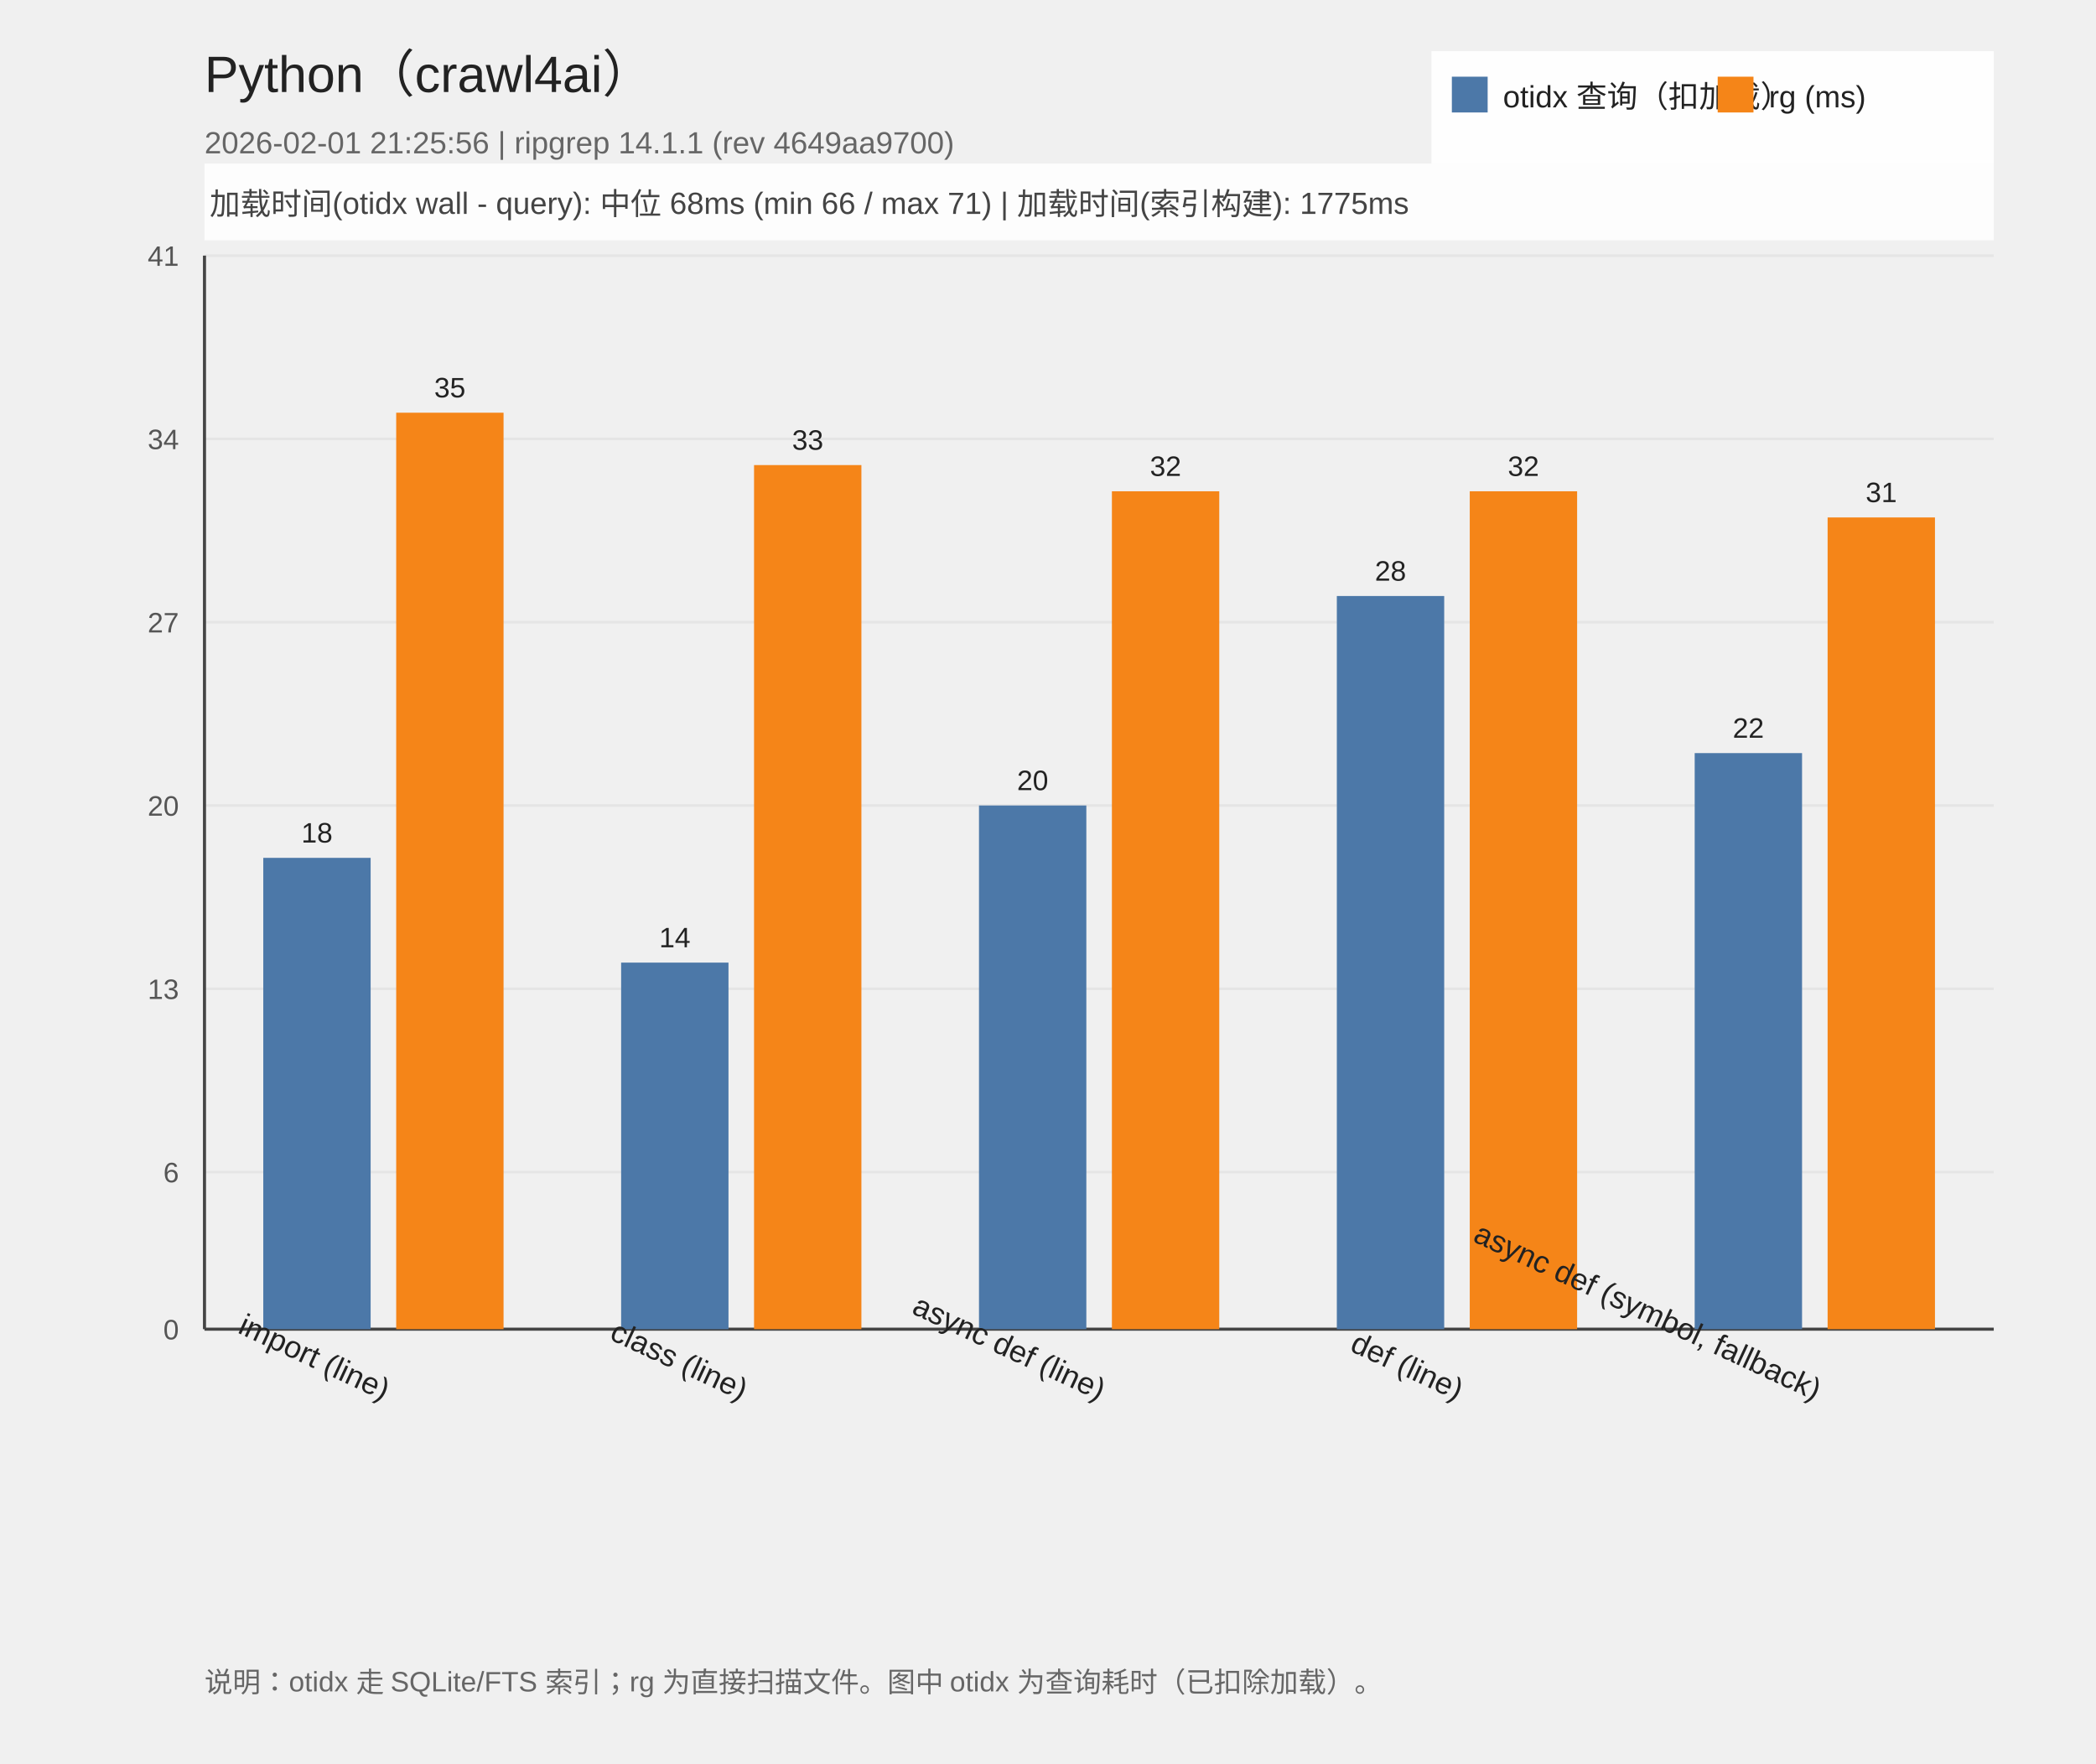
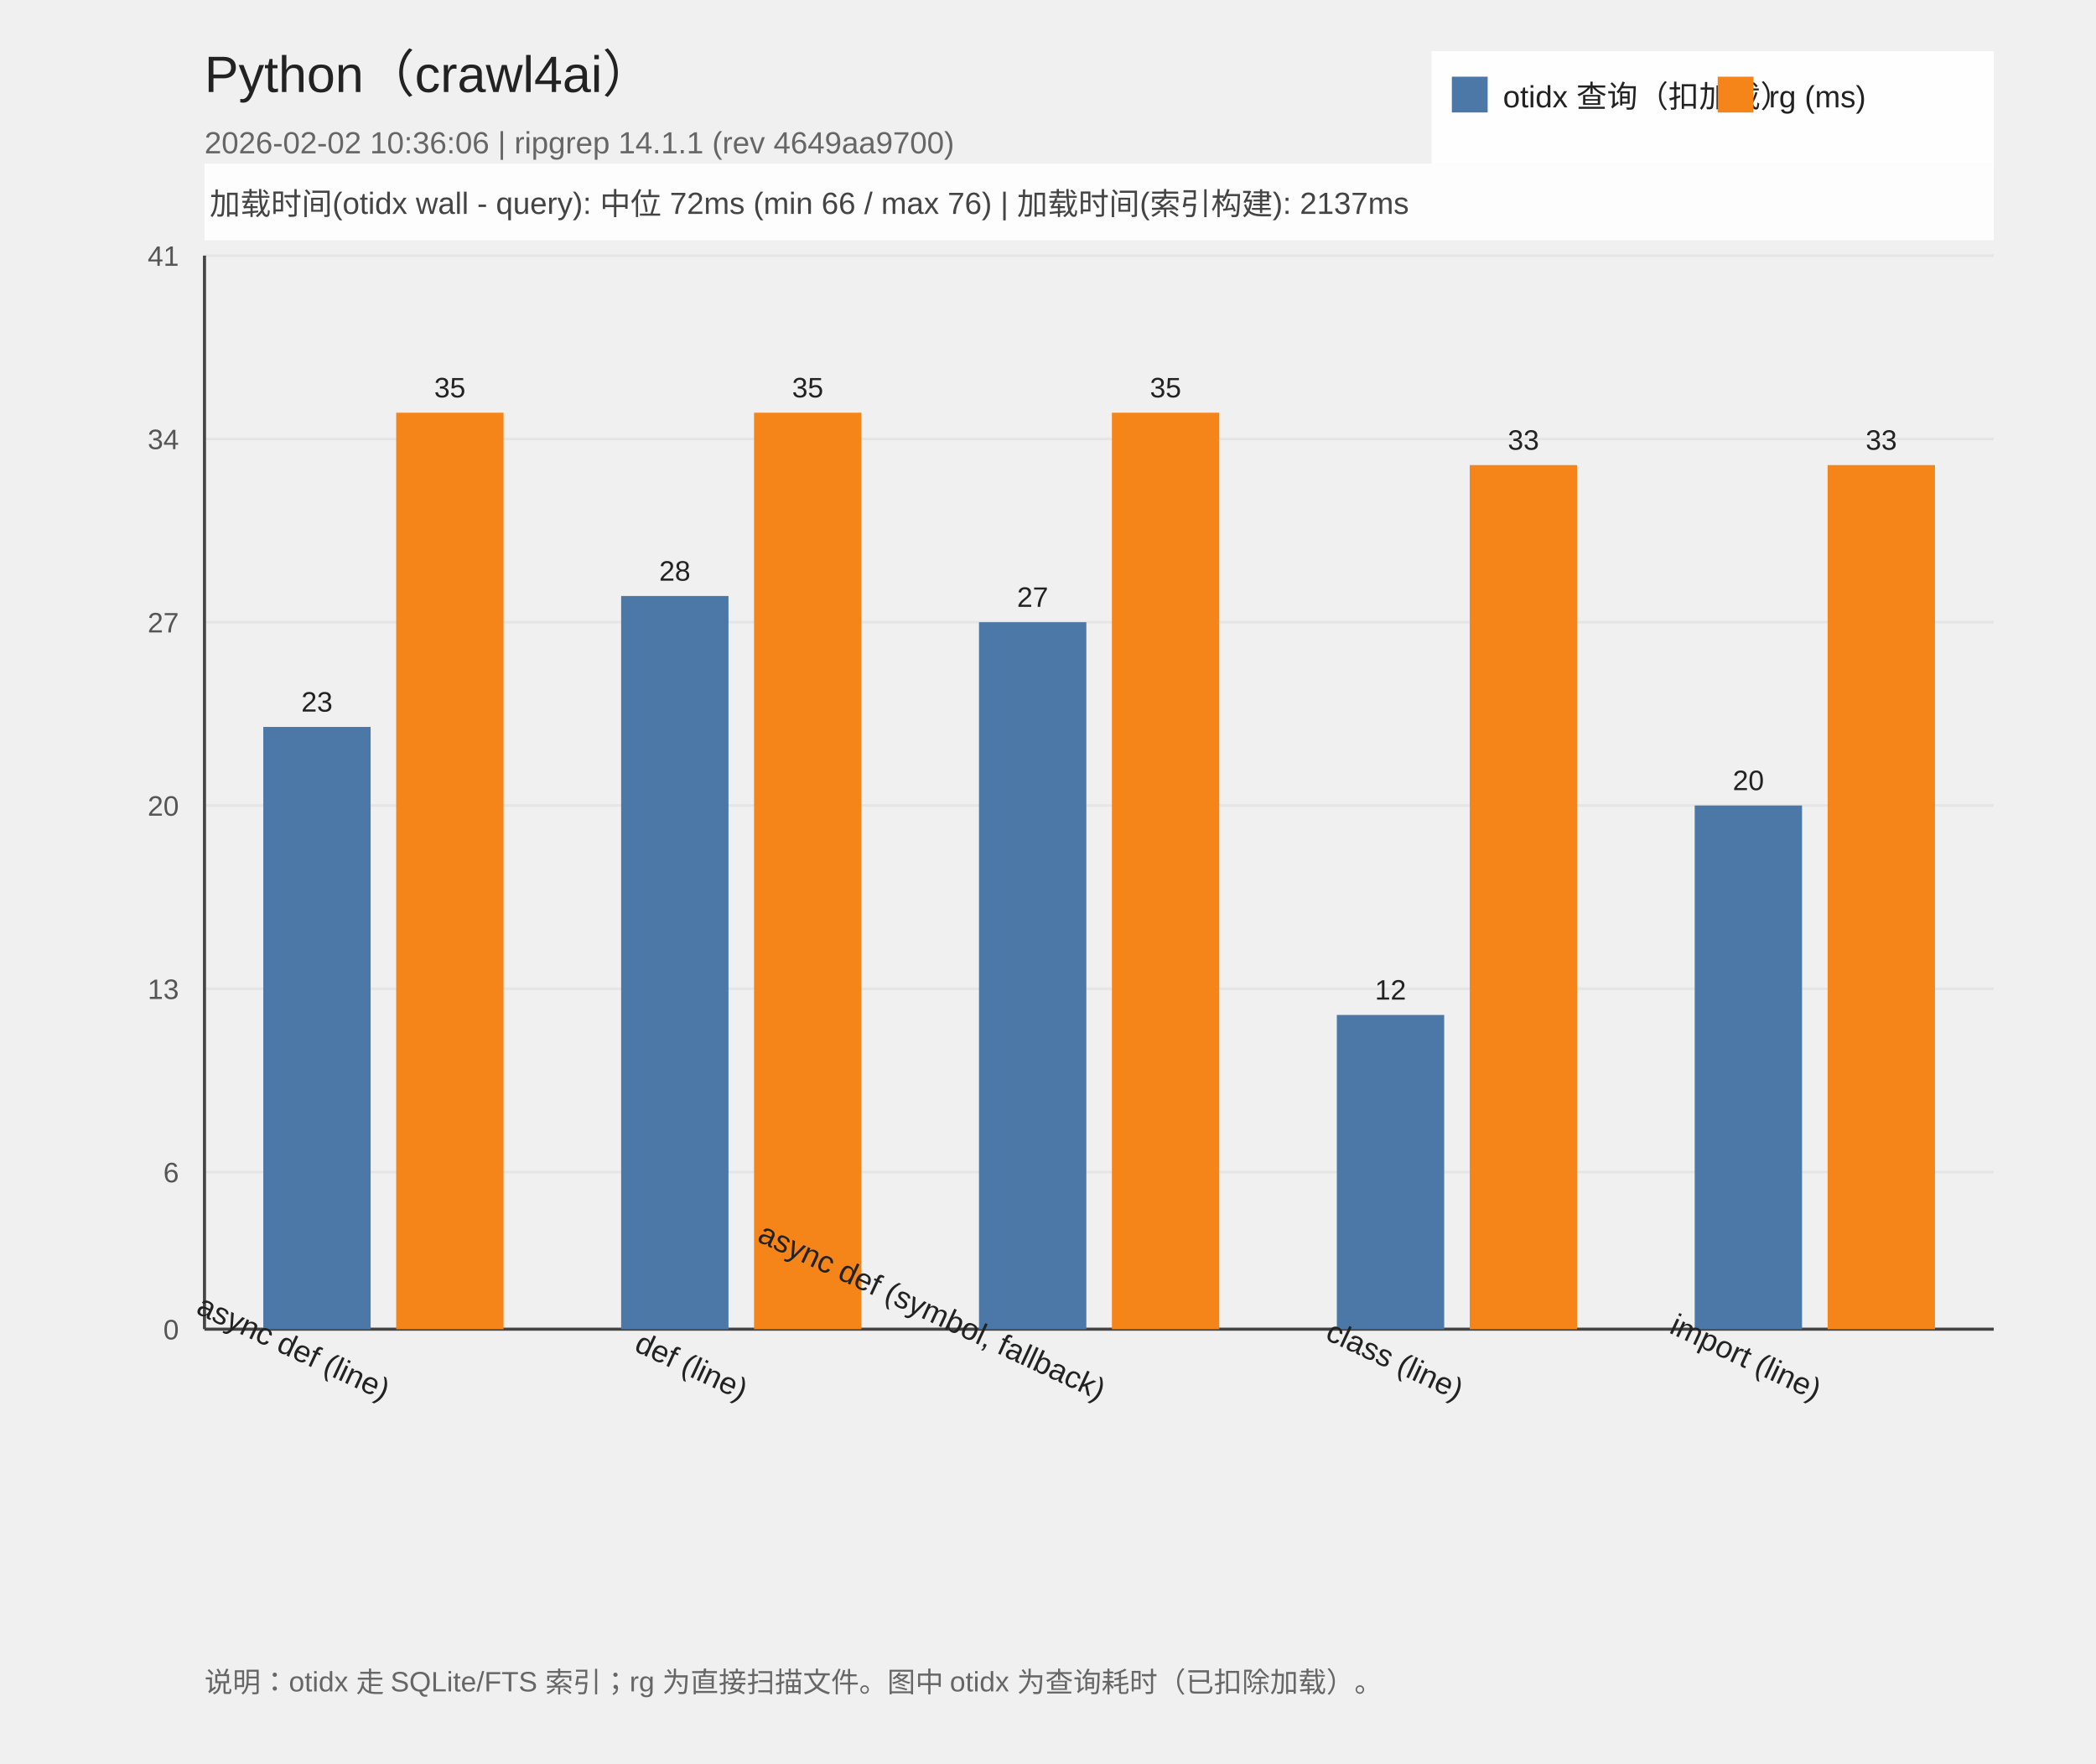
<svg xmlns="http://www.w3.org/2000/svg" width="820" height="690" viewBox="0 0 820 690">
  <style>text{font-family:Segoe UI, Microsoft YaHei, Arial, sans-serif;}</style>
  <text x="80" y="36" font-size="20" fill="#222">Python（crawl4ai）</text>
-   <text x="80" y="60" font-size="12" fill="#666">2026-02-01 21:25:56 | ripgrep 14.1.1 (rev 4649aa9700)</text>
+   <text x="80" y="60" font-size="12" fill="#666">2026-02-02 10:36:06 | ripgrep 14.1.1 (rev 4649aa9700)</text>
  <rect x="560" y="20" width="220" height="44" fill="white" opacity="0.9" />
  <rect x="568" y="30" width="14" height="14" fill="#4C78A8" />
  <text x="588" y="42" font-size="12" fill="#222">otidx 查询（扣加载）</text>
  <rect x="672" y="30" width="14" height="14" fill="#F58518" />
  <text x="692" y="42" font-size="12" fill="#222">rg (ms)</text>
  <rect x="80" y="64" width="700" height="30" fill="white" opacity="0.85" />
-   <text x="82" y="84" font-size="12" fill="#444">加载时间(otidx wall - query): 中位 68ms (min 66 / max 71) | 加载时间(索引构建): 1775ms</text>
+   <text x="82" y="84" font-size="12" fill="#444">加载时间(otidx wall - query): 中位 72ms (min 66 / max 76) | 加载时间(索引构建): 2137ms</text>
  <line x1="80" y1="520.00" x2="780" y2="520.00" stroke="#e5e5e5" stroke-width="1" />
  <text x="70" y="524.00" font-size="11" text-anchor="end" fill="#555">0</text>
  <line x1="80" y1="458.54" x2="780" y2="458.54" stroke="#e5e5e5" stroke-width="1" />
  <text x="70" y="462.54" font-size="11" text-anchor="end" fill="#555">6</text>
  <line x1="80" y1="386.83" x2="780" y2="386.83" stroke="#e5e5e5" stroke-width="1" />
  <text x="70" y="390.83" font-size="11" text-anchor="end" fill="#555">13</text>
  <line x1="80" y1="315.12" x2="780" y2="315.12" stroke="#e5e5e5" stroke-width="1" />
  <text x="70" y="319.12" font-size="11" text-anchor="end" fill="#555">20</text>
  <line x1="80" y1="243.41" x2="780" y2="243.41" stroke="#e5e5e5" stroke-width="1" />
  <text x="70" y="247.41" font-size="11" text-anchor="end" fill="#555">27</text>
  <line x1="80" y1="171.71" x2="780" y2="171.71" stroke="#e5e5e5" stroke-width="1" />
  <text x="70" y="175.71" font-size="11" text-anchor="end" fill="#555">34</text>
  <line x1="80" y1="100.00" x2="780" y2="100.00" stroke="#e5e5e5" stroke-width="1" />
  <text x="70" y="104.00" font-size="11" text-anchor="end" fill="#555">41</text>
  <line x1="80" y1="520" x2="780" y2="520" stroke="#444" stroke-width="1.2" />
  <line x1="80" y1="100" x2="80" y2="520" stroke="#444" stroke-width="1.2" />
-   <rect x="103.00" y="335.61" width="42" height="184.39" fill="#4C78A8" />
+   <rect x="103.00" y="284.39" width="42" height="235.61" fill="#4C78A8" />
  <rect x="155.00" y="161.46" width="42" height="358.54" fill="#F58518" />
-   <text x="124.00" y="329.61" font-size="11" text-anchor="middle" fill="#222">18</text>
+   <text x="124.00" y="278.39" font-size="11" text-anchor="middle" fill="#222">23</text>
  <text x="176.00" y="155.46" font-size="11" text-anchor="middle" fill="#222">35</text>
-   <text x="150.00" y="548.00" font-size="12" text-anchor="end" fill="#222" transform="rotate(25 150.00 548.00)">import (line)</text>
-   <rect x="243.00" y="376.59" width="42" height="143.41" fill="#4C78A8" />
-   <rect x="295.00" y="181.95" width="42" height="338.05" fill="#F58518" />
-   <text x="264.00" y="370.59" font-size="11" text-anchor="middle" fill="#222">14</text>
-   <text x="316.00" y="175.95" font-size="11" text-anchor="middle" fill="#222">33</text>
-   <text x="290.00" y="548.00" font-size="12" text-anchor="end" fill="#222" transform="rotate(25 290.00 548.00)">class (line)</text>
-   <rect x="383.00" y="315.12" width="42" height="204.88" fill="#4C78A8" />
-   <rect x="435.00" y="192.20" width="42" height="327.80" fill="#F58518" />
-   <text x="404.00" y="309.12" font-size="11" text-anchor="middle" fill="#222">20</text>
-   <text x="456.00" y="186.20" font-size="11" text-anchor="middle" fill="#222">32</text>
-   <text x="430.00" y="548.00" font-size="12" text-anchor="end" fill="#222" transform="rotate(25 430.00 548.00)">async def (line)</text>
-   <rect x="523.00" y="233.17" width="42" height="286.83" fill="#4C78A8" />
-   <rect x="575.00" y="192.20" width="42" height="327.80" fill="#F58518" />
-   <text x="544.00" y="227.17" font-size="11" text-anchor="middle" fill="#222">28</text>
-   <text x="596.00" y="186.20" font-size="11" text-anchor="middle" fill="#222">32</text>
-   <text x="570.00" y="548.00" font-size="12" text-anchor="end" fill="#222" transform="rotate(25 570.00 548.00)">def (line)</text>
-   <rect x="663.00" y="294.63" width="42" height="225.37" fill="#4C78A8" />
-   <rect x="715.00" y="202.44" width="42" height="317.56" fill="#F58518" />
-   <text x="684.00" y="288.63" font-size="11" text-anchor="middle" fill="#222">22</text>
-   <text x="736.00" y="196.44" font-size="11" text-anchor="middle" fill="#222">31</text>
-   <text x="710.00" y="548.00" font-size="12" text-anchor="end" fill="#222" transform="rotate(25 710.00 548.00)">async def (symbol, fallback)</text>
+   <text x="150.00" y="548.00" font-size="12" text-anchor="end" fill="#222" transform="rotate(25 150.00 548.00)">async def (line)</text>
+   <rect x="243.00" y="233.17" width="42" height="286.83" fill="#4C78A8" />
+   <rect x="295.00" y="161.46" width="42" height="358.54" fill="#F58518" />
+   <text x="264.00" y="227.17" font-size="11" text-anchor="middle" fill="#222">28</text>
+   <text x="316.00" y="155.46" font-size="11" text-anchor="middle" fill="#222">35</text>
+   <text x="290.00" y="548.00" font-size="12" text-anchor="end" fill="#222" transform="rotate(25 290.00 548.00)">def (line)</text>
+   <rect x="383.00" y="243.41" width="42" height="276.59" fill="#4C78A8" />
+   <rect x="435.00" y="161.46" width="42" height="358.54" fill="#F58518" />
+   <text x="404.00" y="237.41" font-size="11" text-anchor="middle" fill="#222">27</text>
+   <text x="456.00" y="155.46" font-size="11" text-anchor="middle" fill="#222">35</text>
+   <text x="430.00" y="548.00" font-size="12" text-anchor="end" fill="#222" transform="rotate(25 430.00 548.00)">async def (symbol, fallback)</text>
+   <rect x="523.00" y="397.07" width="42" height="122.93" fill="#4C78A8" />
+   <rect x="575.00" y="181.95" width="42" height="338.05" fill="#F58518" />
+   <text x="544.00" y="391.07" font-size="11" text-anchor="middle" fill="#222">12</text>
+   <text x="596.00" y="175.95" font-size="11" text-anchor="middle" fill="#222">33</text>
+   <text x="570.00" y="548.00" font-size="12" text-anchor="end" fill="#222" transform="rotate(25 570.00 548.00)">class (line)</text>
+   <rect x="663.00" y="315.12" width="42" height="204.88" fill="#4C78A8" />
+   <rect x="715.00" y="181.95" width="42" height="338.05" fill="#F58518" />
+   <text x="684.00" y="309.12" font-size="11" text-anchor="middle" fill="#222">20</text>
+   <text x="736.00" y="175.95" font-size="11" text-anchor="middle" fill="#222">33</text>
+   <text x="710.00" y="548.00" font-size="12" text-anchor="end" fill="#222" transform="rotate(25 710.00 548.00)">import (line)</text>
  <text x="80" y="662" font-size="11" fill="#666">说明：otidx 走 SQLite/FTS 索引；rg 为直接扫描文件。图中 otidx 为查询耗时（已扣除加载）。</text>
</svg>
